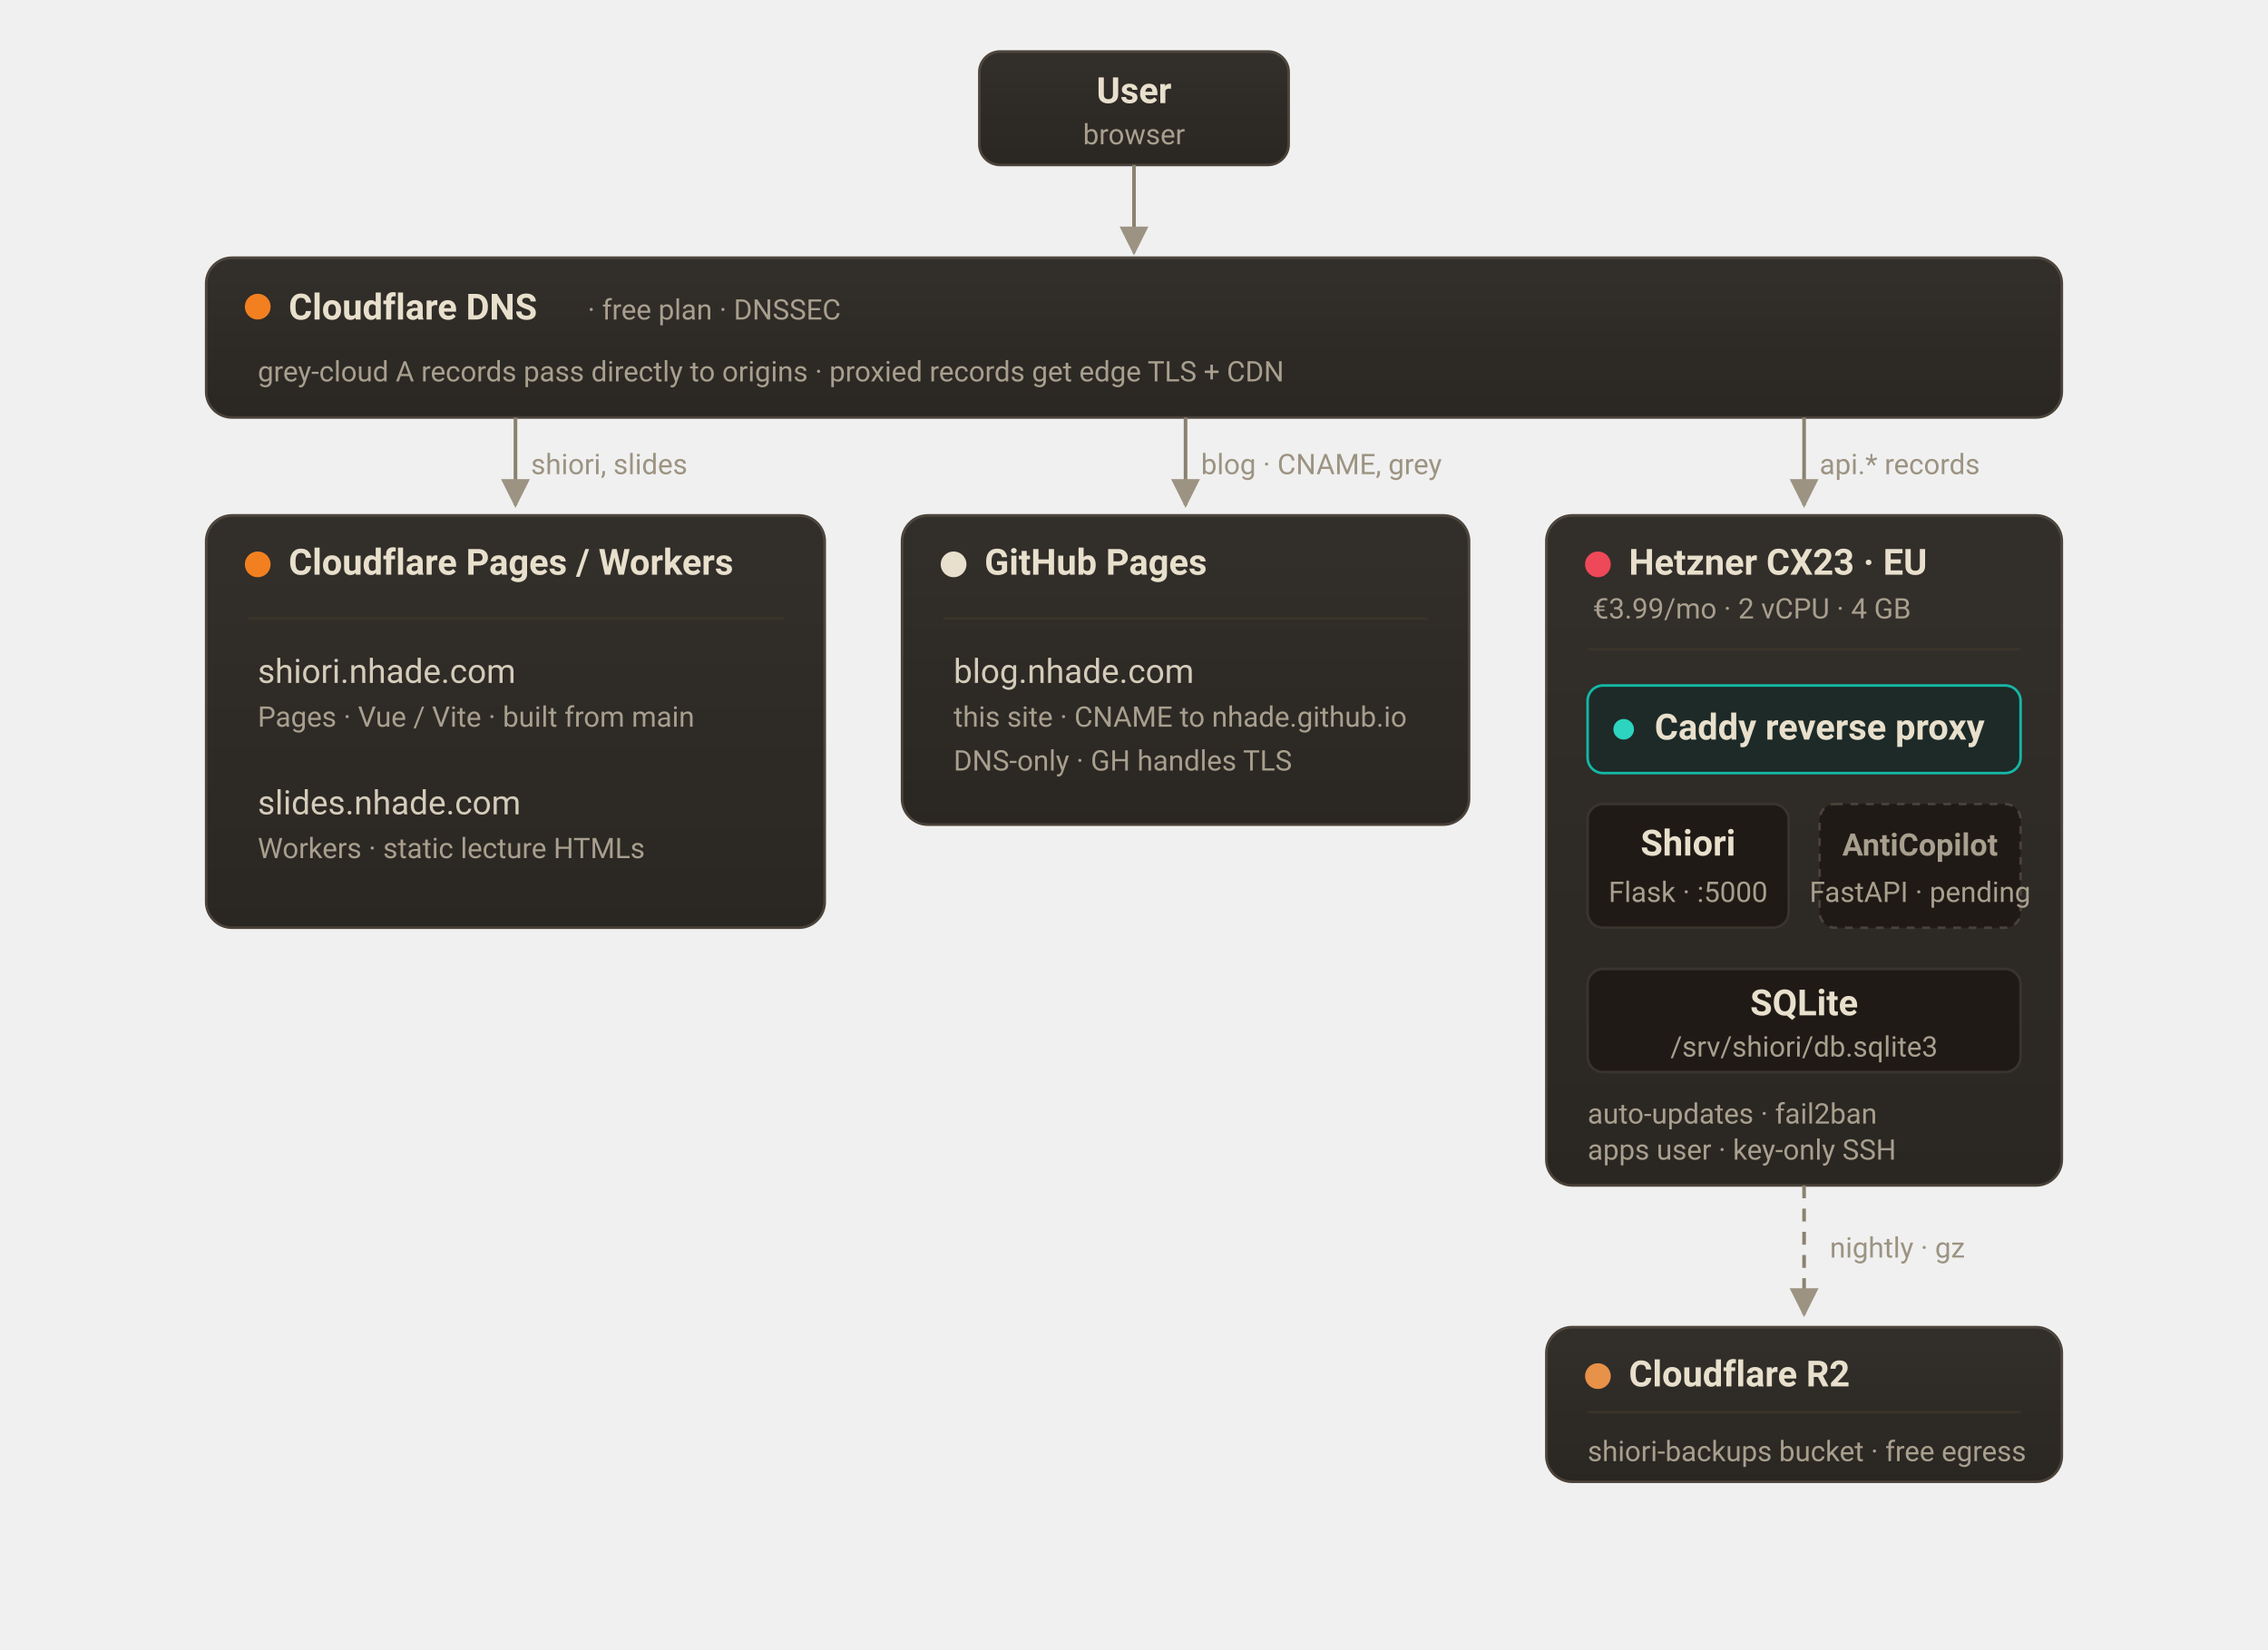
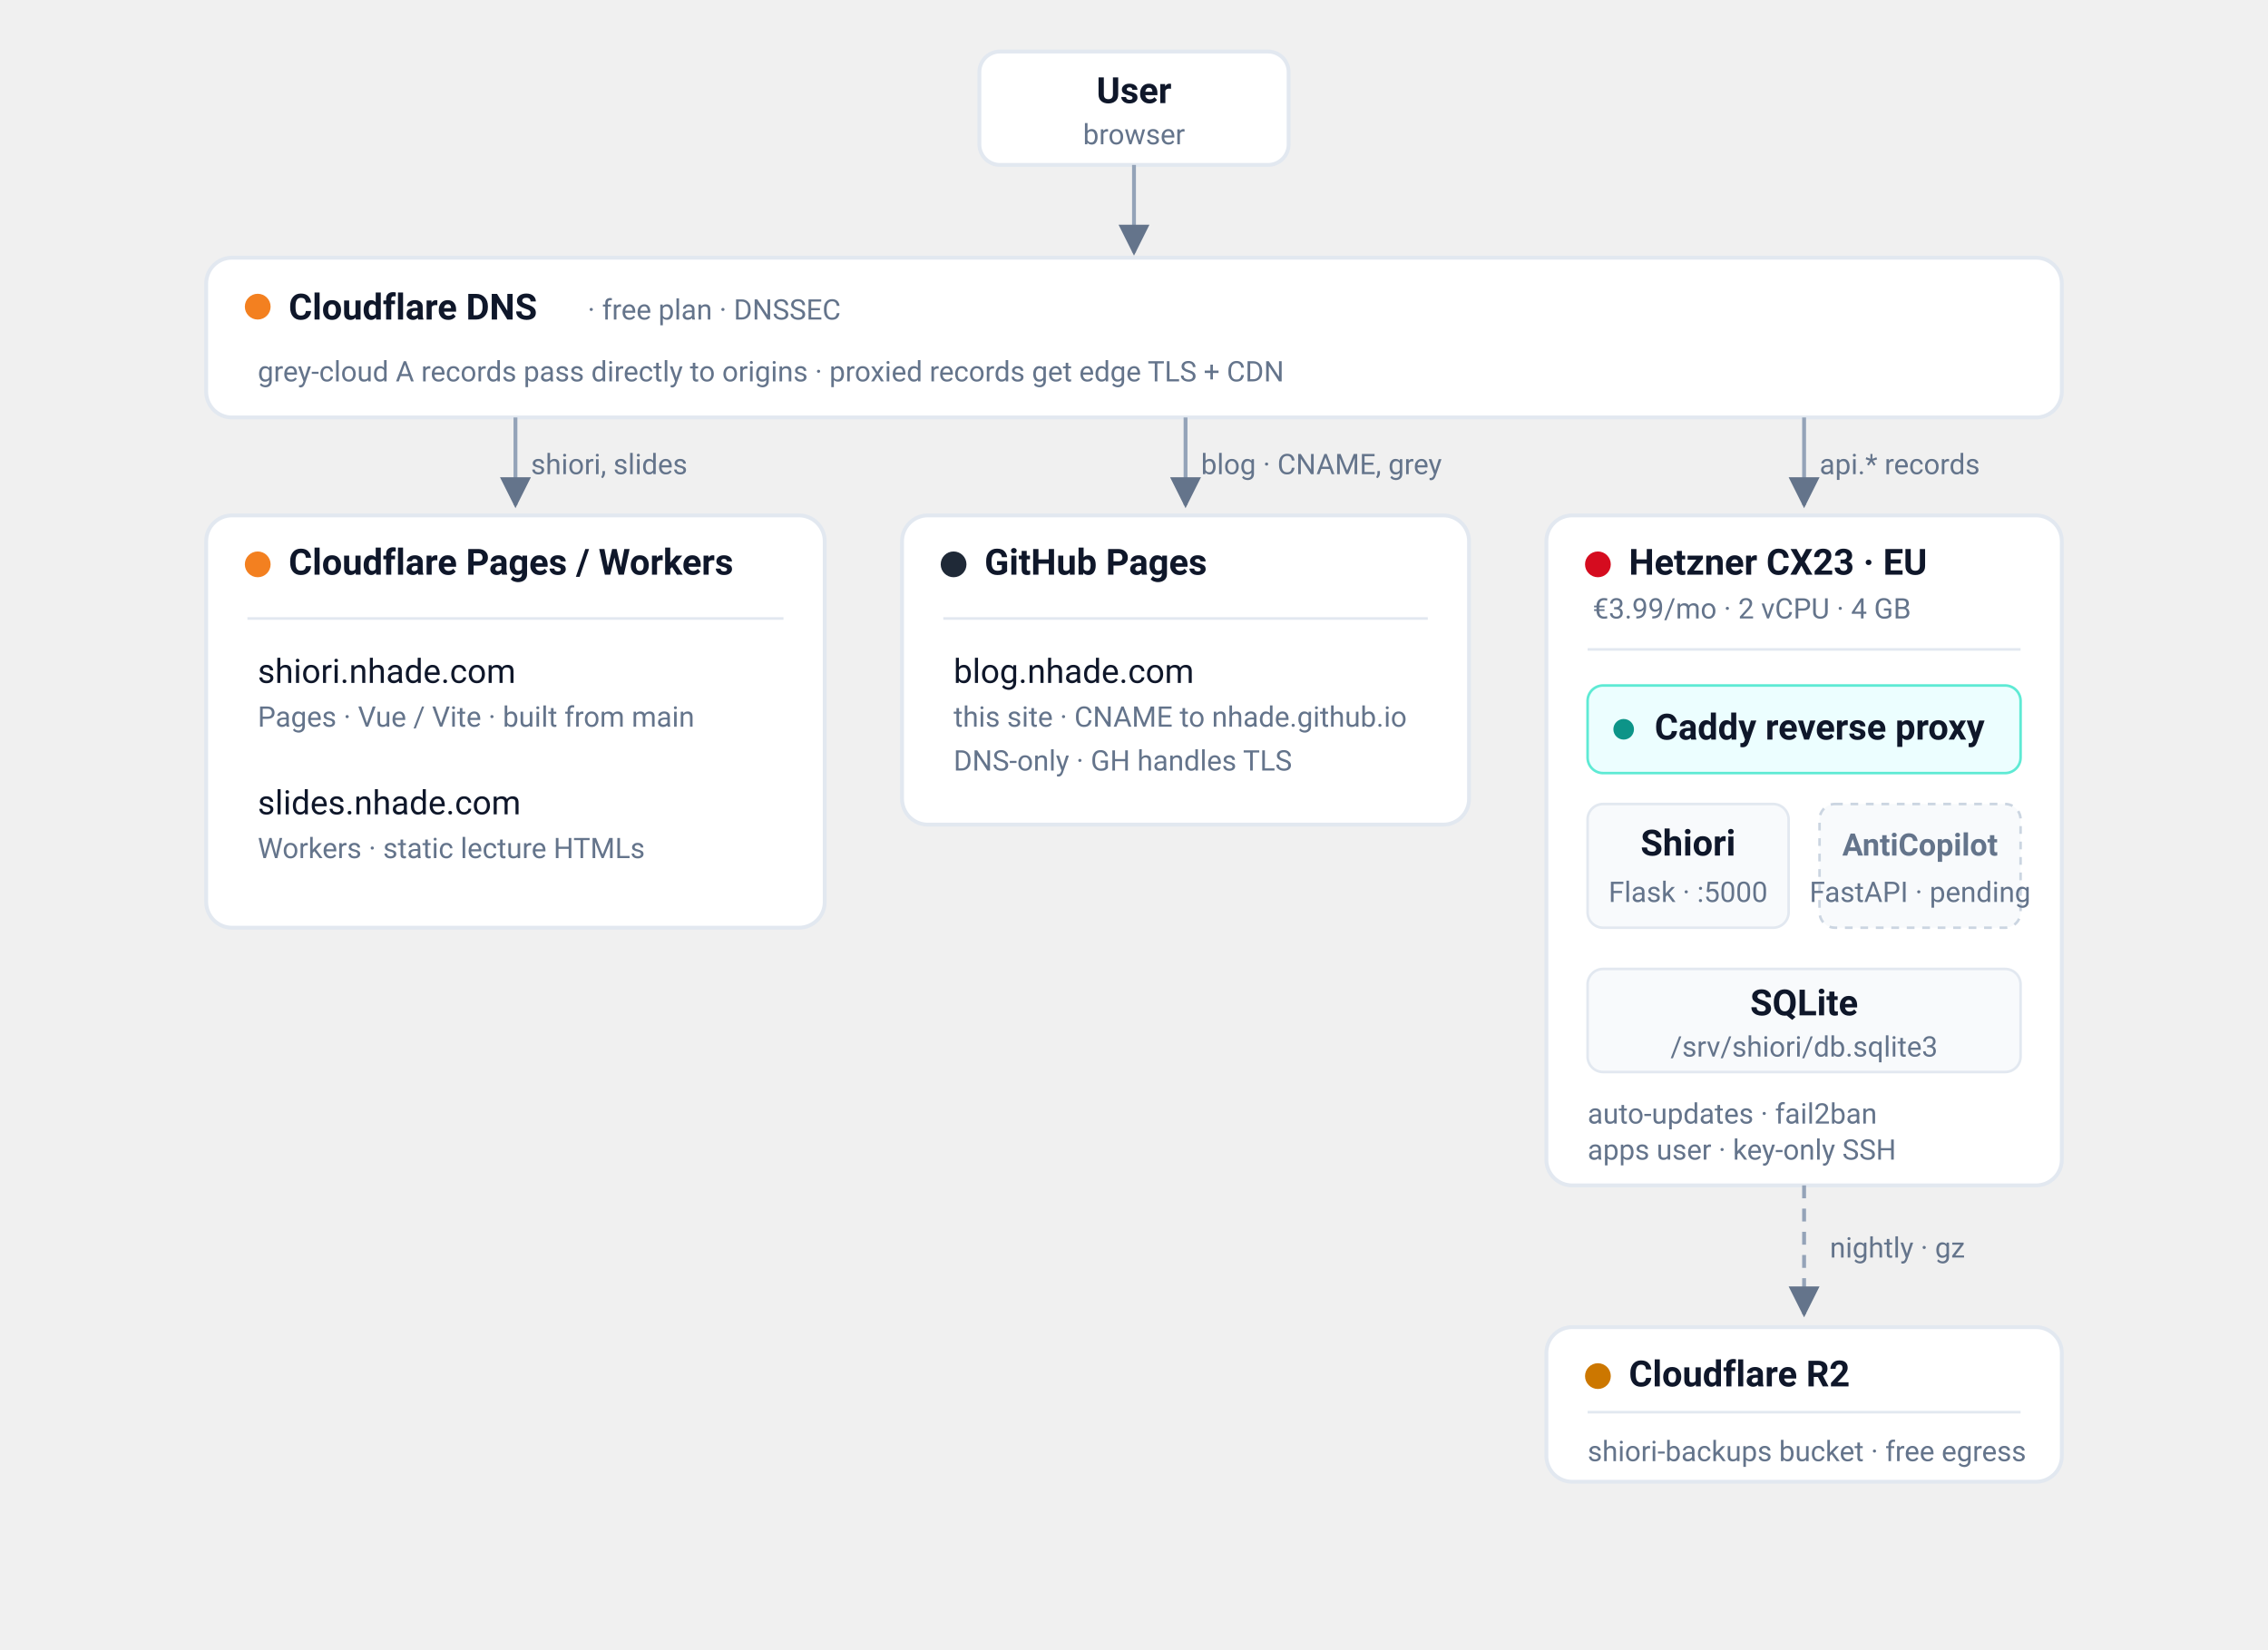
- <svg xmlns="http://www.w3.org/2000/svg" viewBox="0 0 880 640" font-family="Manrope, ui-sans-serif, -apple-system, system-ui, 'Segoe UI', Roboto, sans-serif">
+ <svg xmlns="http://www.w3.org/2000/svg" viewBox="0 0 880 640" font-family="ui-sans-serif, -apple-system, system-ui, 'Segoe UI', Roboto, sans-serif">
  <defs>
    <marker id="ah" viewBox="0 0 10 10" refX="9" refY="5" markerWidth="8" markerHeight="8" orient="auto">
-       <path d="M 0 0 L 10 5 L 0 10 z" fill="#9c9382" />
+       <path d="M 0 0 L 10 5 L 0 10 z" fill="#64748B" />
    </marker>
-     <linearGradient id="cardHi" x1="0" y1="0" x2="0" y2="1">
-       <stop offset="0%" stop-color="#ffffff" stop-opacity="0.04" />
-       <stop offset="100%" stop-color="#ffffff" stop-opacity="0" />
-     </linearGradient>
    <style>
-       .card { fill: #2a2622; stroke: #4a4239; stroke-width: 1; }
-       .card-hi { fill: url(#cardHi); }
-       .arrow { stroke: #8a8170; stroke-width: 1.4; fill: none; }
-       .arrow-d { stroke: #8a8170; stroke-width: 1.4; fill: none; stroke-dasharray: 5 4; }
-       .divider { stroke: #3a3429; stroke-width: 1; }
-       .label { font-size: 13px; fill: #d4ccba; }
-       .label-sm { font-size: 11px; fill: #a89f8e; }
-       .label-strong { font-size: 14px; font-weight: 600; fill: #e8e0cc; }
-       .edge { font-size: 11px; fill: #9c9382; }
+       .card { fill: #FFFFFF; stroke: #E2E8F0; stroke-width: 1.5; }
+       .arrow { stroke: #94A3B8; stroke-width: 1.5; fill: none; }
+       .arrow-d { stroke: #94A3B8; stroke-width: 1.5; fill: none; stroke-dasharray: 5 4; }
+       .label { font-size: 13px; fill: #0F172A; }
+       .label-sm { font-size: 11px; fill: #64748B; }
+       .label-strong { font-size: 14px; font-weight: 600; fill: #0F172A; }
+       .edge { font-size: 11px; fill: #64748B; }
      .cf { fill: #F38020; }
-       .gh { fill: #e8e0cc; }
-       .hetzner { fill: #ef4858; }
-       .r2 { fill: #e89148; }
-       .caddy { fill: #2dd4bf; }
+       .gh { fill: #1F2937; }
+       .hetzner { fill: #D50C1F; }
+       .r2 { fill: #CC7700; }
+       .caddy { fill: #0D9488; }
    </style>
  </defs>
  <rect class="card" x="380" y="20" width="120" height="44" rx="8" />
-   <rect class="card-hi" x="380" y="20" width="120" height="44" rx="8" />
  <text x="440" y="40" text-anchor="middle" class="label-strong">User</text>
  <text x="440" y="56" text-anchor="middle" class="label-sm">browser</text>
  <line x1="440" y1="64" x2="440" y2="98" class="arrow" marker-end="url(#ah)" />
  <rect class="card" x="80" y="100" width="720" height="62" rx="10" />
-   <rect class="card-hi" x="80" y="100" width="720" height="62" rx="10" />
  <circle class="cf" cx="100" cy="119" r="5" />
  <text x="112" y="124" class="label-strong">Cloudflare DNS</text>
  <text x="228" y="124" class="label-sm">· free plan · DNSSEC</text>
  <text x="100" y="148" class="label-sm">grey-cloud A records pass directly to origins · proxied records get edge TLS + CDN</text>
  <line x1="200" y1="162" x2="200" y2="196" class="arrow" marker-end="url(#ah)" />
  <text x="206" y="184" class="edge">shiori, slides</text>
  <line x1="460" y1="162" x2="460" y2="196" class="arrow" marker-end="url(#ah)" />
  <text x="466" y="184" class="edge">blog · CNAME, grey</text>
  <line x1="700" y1="162" x2="700" y2="196" class="arrow" marker-end="url(#ah)" />
  <text x="706" y="184" class="edge">api.* records</text>
  <rect class="card" x="80" y="200" width="240" height="160" rx="10" />
-   <rect class="card-hi" x="80" y="200" width="240" height="160" rx="10" />
  <circle class="cf" cx="100" cy="219" r="5" />
  <text x="112" y="223" class="label-strong">Cloudflare Pages / Workers</text>
-   <line x1="96" y1="240" x2="304" y2="240" class="divider" />
+   <line x1="96" y1="240" x2="304" y2="240" stroke="#E2E8F0" />
  <text x="100" y="265" class="label">shiori.nhade.com</text>
  <text x="100" y="282" class="label-sm">Pages · Vue / Vite · built from main</text>
  <text x="100" y="316" class="label">slides.nhade.com</text>
  <text x="100" y="333" class="label-sm">Workers · static lecture HTMLs</text>
  <rect class="card" x="350" y="200" width="220" height="120" rx="10" />
-   <rect class="card-hi" x="350" y="200" width="220" height="120" rx="10" />
  <circle class="gh" cx="370" cy="219" r="5" />
  <text x="382" y="223" class="label-strong">GitHub Pages</text>
-   <line x1="366" y1="240" x2="554" y2="240" class="divider" />
+   <line x1="366" y1="240" x2="554" y2="240" stroke="#E2E8F0" />
  <text x="370" y="265" class="label">blog.nhade.com</text>
  <text x="370" y="282" class="label-sm">this site · CNAME to nhade.github.io</text>
  <text x="370" y="299" class="label-sm">DNS-only · GH handles TLS</text>
  <rect class="card" x="600" y="200" width="200" height="260" rx="10" />
-   <rect class="card-hi" x="600" y="200" width="200" height="260" rx="10" />
  <circle class="hetzner" cx="620" cy="219" r="5" />
  <text x="632" y="223" class="label-strong">Hetzner CX23 · EU</text>
  <text x="618" y="240" class="label-sm">€3.99/mo · 2 vCPU · 4 GB</text>
-   <line x1="616" y1="252" x2="784" y2="252" class="divider" />
-   <rect x="616" y="266" width="168" height="34" rx="6" fill="#1d2a28" stroke="#14b8a6" stroke-width="1" />
+   <line x1="616" y1="252" x2="784" y2="252" stroke="#E2E8F0" />
+   <rect x="616" y="266" width="168" height="34" rx="6" fill="#ECFEFF" stroke="#5EEAD4" />
  <circle class="caddy" cx="630" cy="283" r="4" />
  <text x="642" y="287" class="label-strong">Caddy reverse proxy</text>
-   <rect x="616" y="312" width="78" height="48" rx="6" fill="#1f1a16" stroke="#3a342e" />
+   <rect x="616" y="312" width="78" height="48" rx="6" fill="#F8FAFC" stroke="#E2E8F0" />
  <text x="655" y="332" text-anchor="middle" class="label-strong">Shiori</text>
  <text x="655" y="350" text-anchor="middle" class="label-sm">Flask · :5000</text>
-   <rect x="706" y="312" width="78" height="48" rx="6" fill="#1f1a16" stroke="#4a4239" stroke-dasharray="3 3" />
-   <text x="745" y="332" text-anchor="middle" font-size="12" font-weight="600" fill="#a89f8e">AntiCopilot</text>
+   <rect x="706" y="312" width="78" height="48" rx="6" fill="#F8FAFC" stroke="#CBD5E1" stroke-dasharray="3 3" />
+   <text x="745" y="332" text-anchor="middle" font-size="12" font-weight="600" fill="#64748B">AntiCopilot</text>
  <text x="745" y="350" text-anchor="middle" class="label-sm">FastAPI · pending</text>
-   <rect x="616" y="376" width="168" height="40" rx="6" fill="#1f1a16" stroke="#3a342e" />
+   <rect x="616" y="376" width="168" height="40" rx="6" fill="#F8FAFC" stroke="#E2E8F0" />
  <text x="700" y="394" text-anchor="middle" class="label-strong">SQLite</text>
  <text x="700" y="410" text-anchor="middle" class="label-sm">/srv/shiori/db.sqlite3</text>
  <text x="616" y="436" class="label-sm">auto-updates · fail2ban</text>
  <text x="616" y="450" class="label-sm">apps user · key-only SSH</text>
  <line x1="700" y1="460" x2="700" y2="510" class="arrow-d" marker-end="url(#ah)" />
  <text x="710" y="488" class="edge">nightly · gz</text>
  <rect class="card" x="600" y="515" width="200" height="60" rx="10" />
-   <rect class="card-hi" x="600" y="515" width="200" height="60" rx="10" />
  <circle class="r2" cx="620" cy="534" r="5" />
  <text x="632" y="538" class="label-strong">Cloudflare R2</text>
-   <line x1="616" y1="548" x2="784" y2="548" class="divider" />
+   <line x1="616" y1="548" x2="784" y2="548" stroke="#E2E8F0" />
  <text x="616" y="567" class="label-sm">shiori-backups bucket · free egress</text>
</svg>
